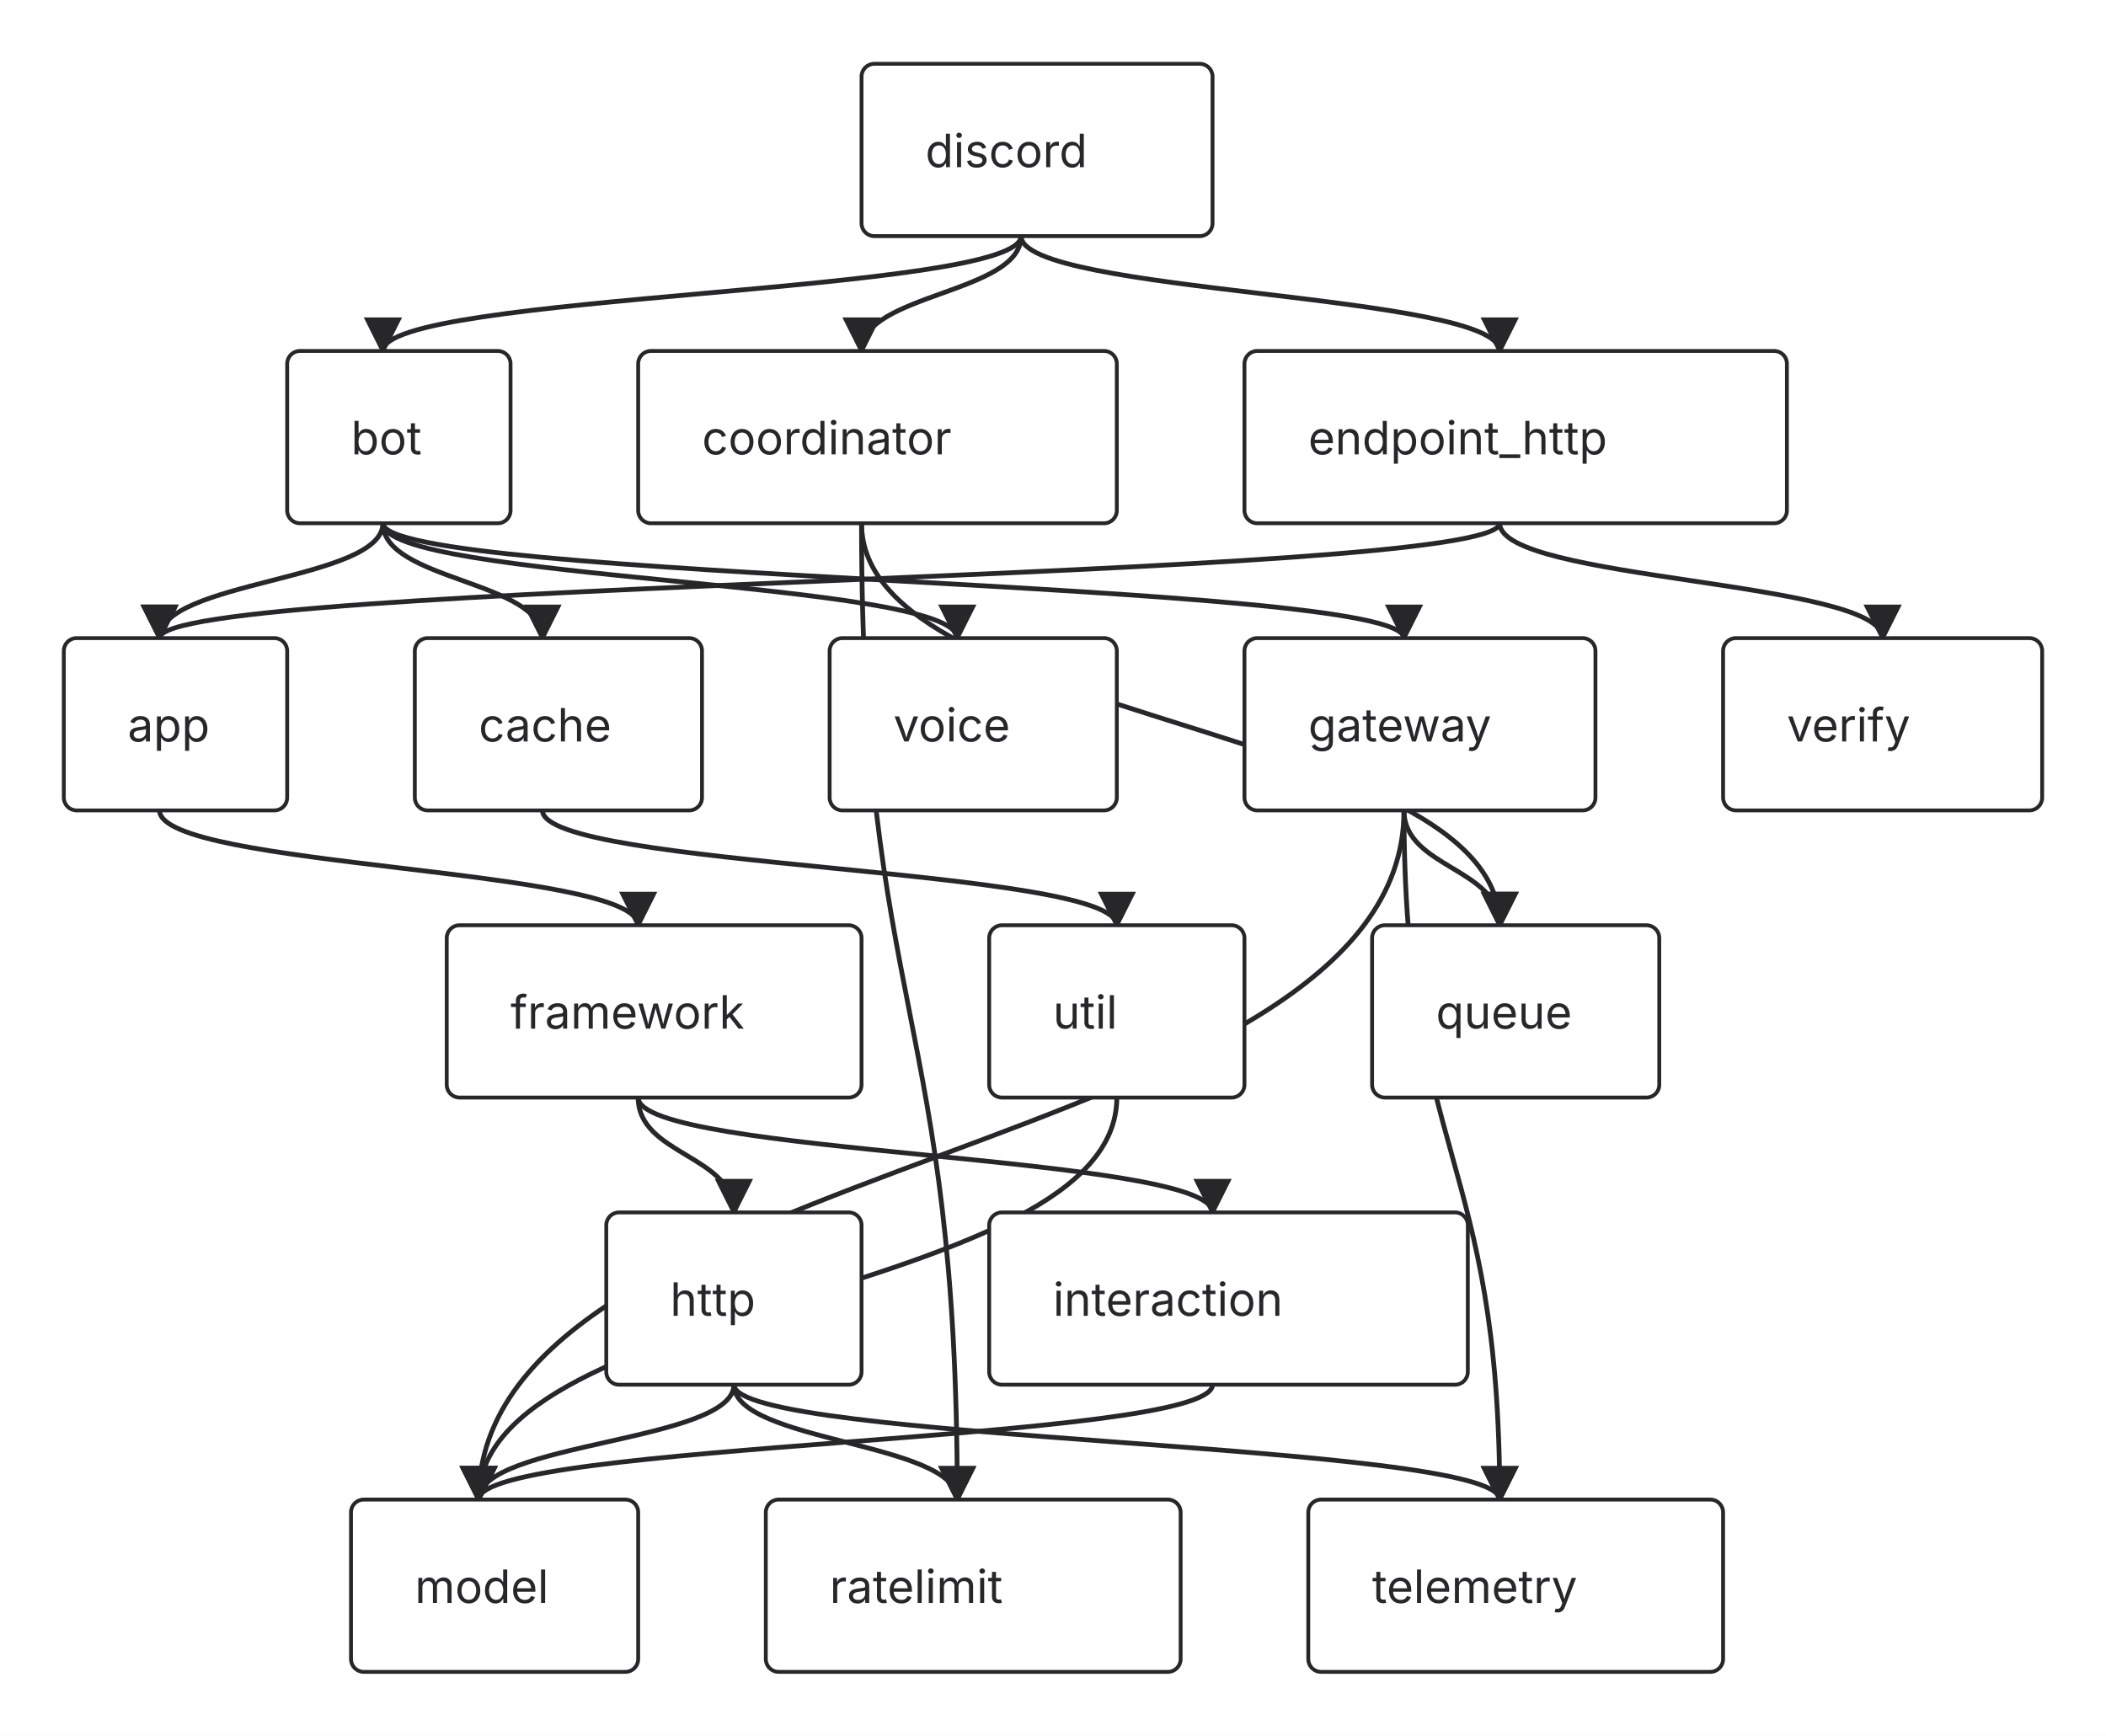
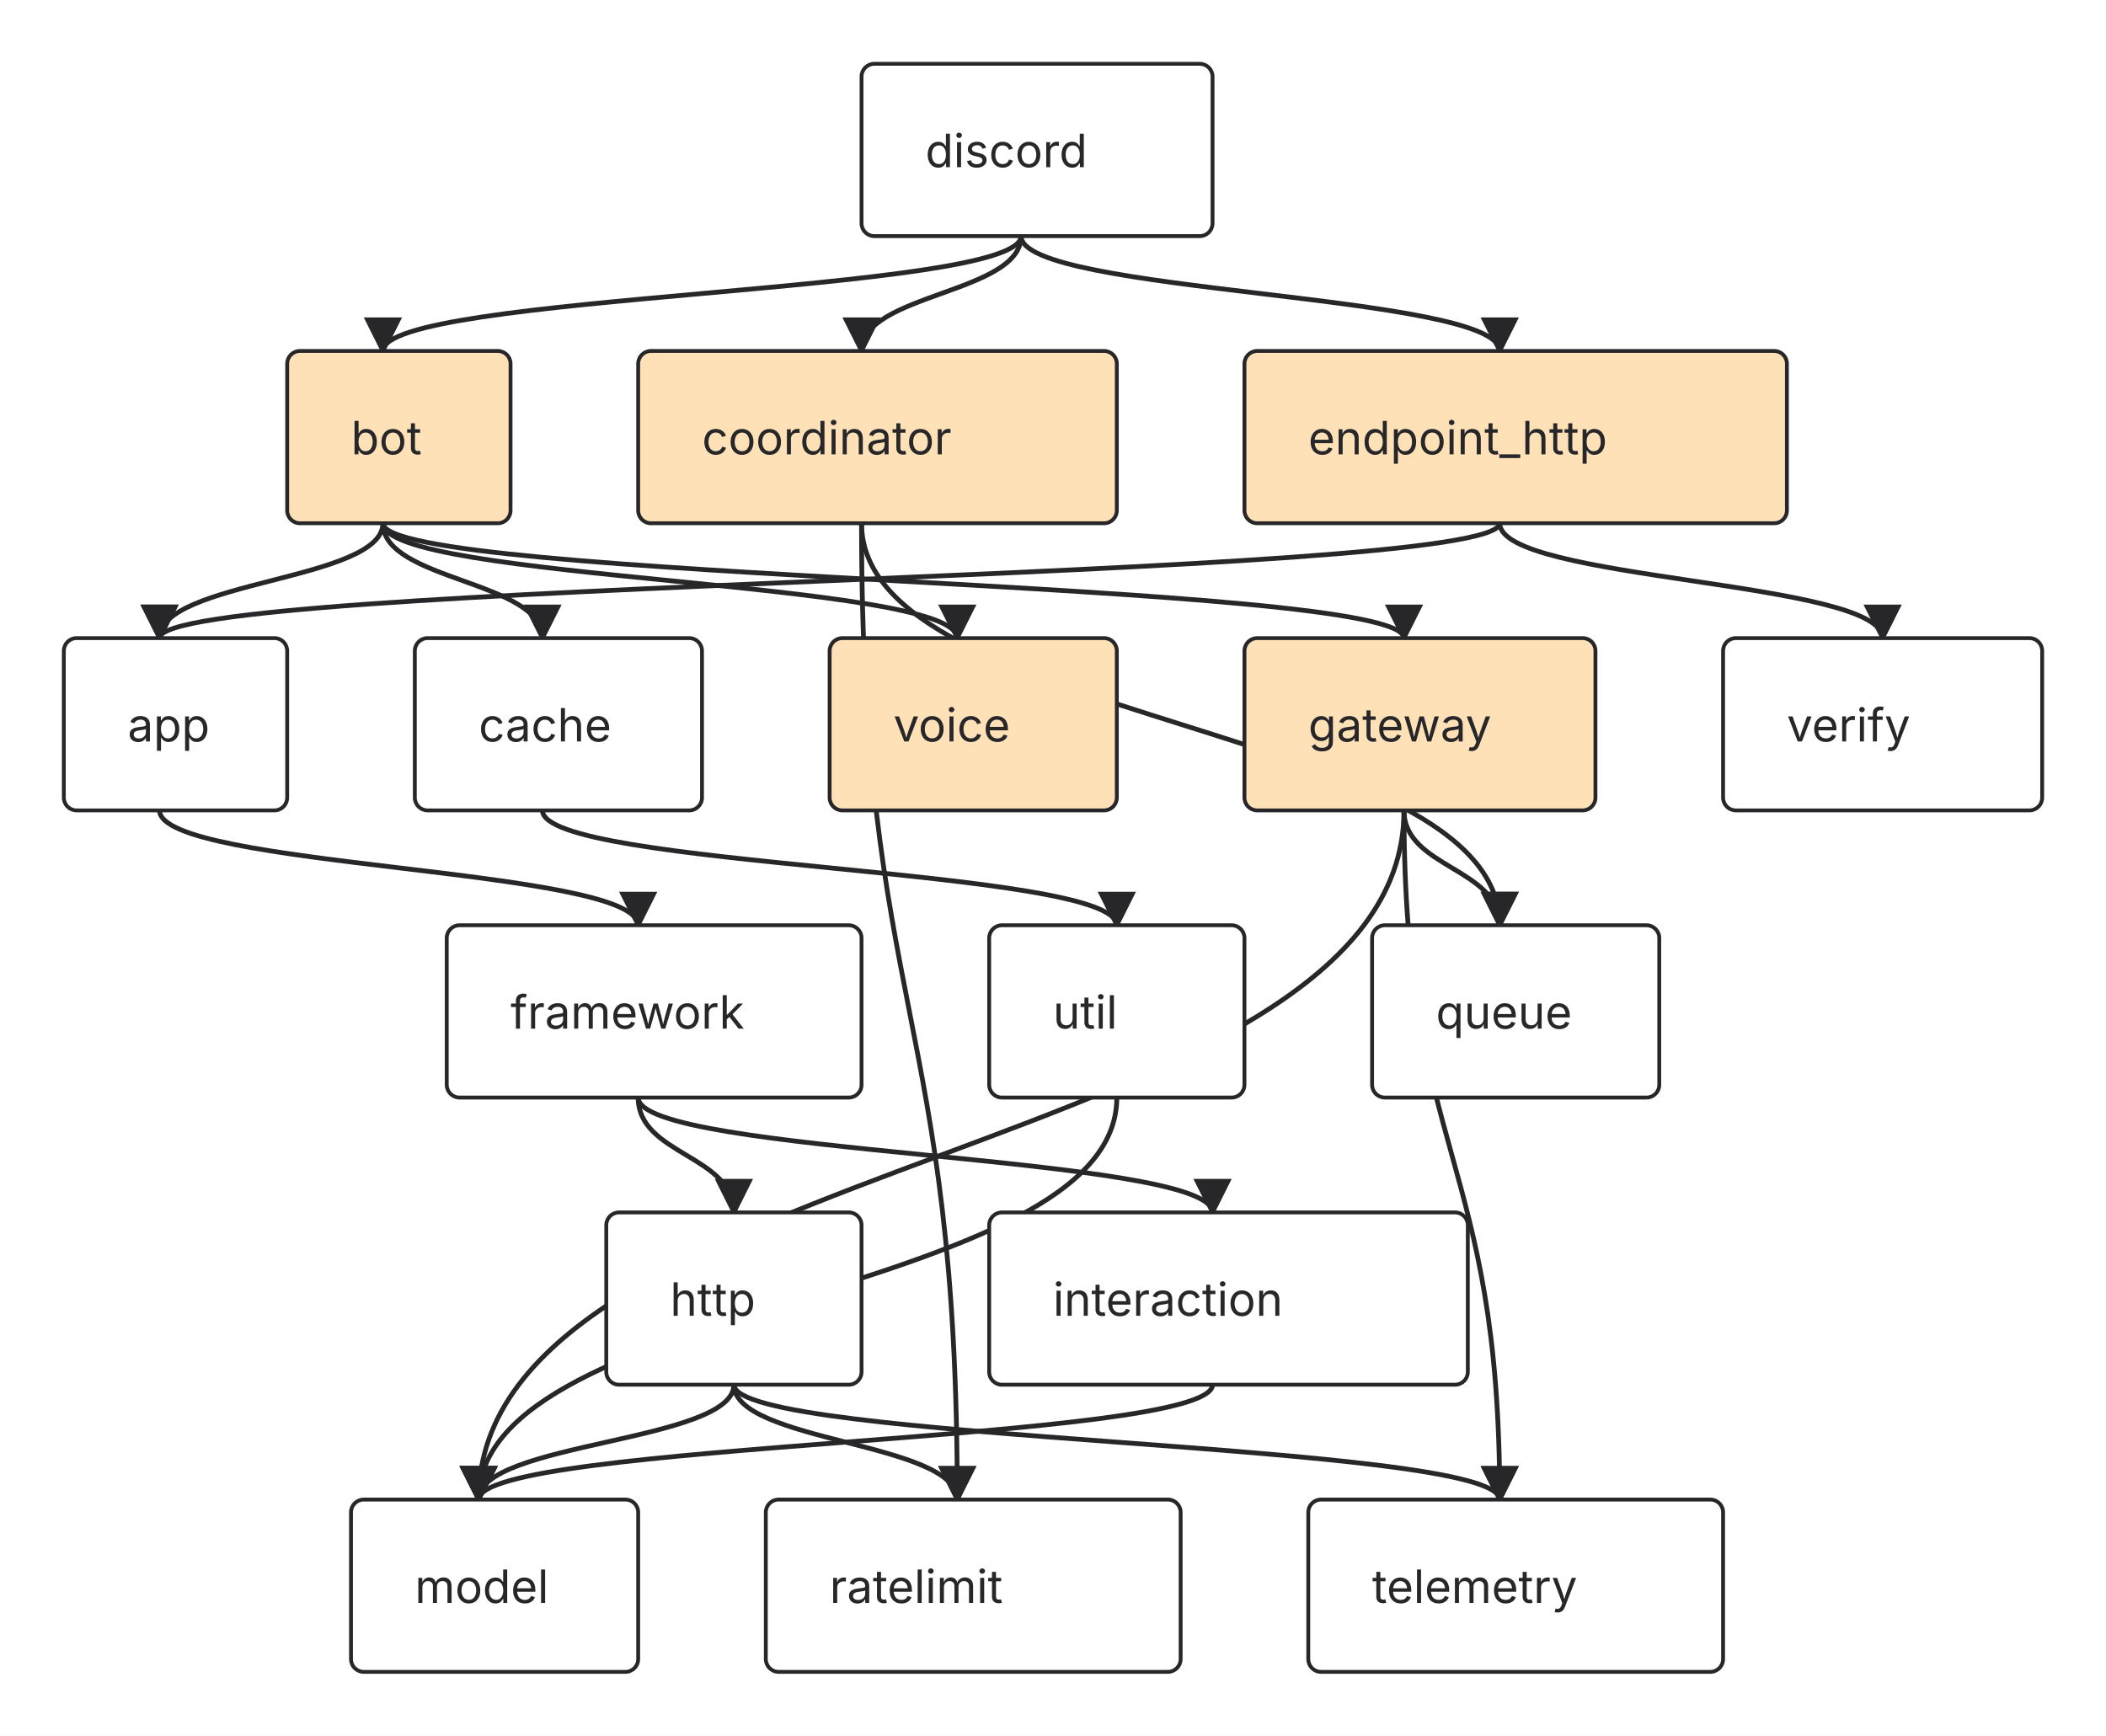
<svg xmlns="http://www.w3.org/2000/svg" width="660" height="544" viewBox="0 0 660 544">
  <rect x="0" y="0" width="660" height="544" fill="#FFFFFF" />
  <defs>
    <marker id="arrow" markerWidth="8" markerHeight="8" refX="7" refY="4" orient="auto" markerUnits="strokeWidth">
      <path d="M0,0 L8,4 L0,8 z" fill="#27272A" />
    </marker>
  </defs>
  <g transform="translate(20,20)">
    <g class="edges">
      <path d="M 30 234 C 30 252, 180 252, 180 270" fill="none" stroke="#27272A" stroke-width="1.5" marker-end="url(#arrow)" />
      <path d="M 100 144 C 100 162, 30 162, 30 180" fill="none" stroke="#27272A" stroke-width="1.5" marker-end="url(#arrow)" />
      <path d="M 100 144 C 100 162, 150 162, 150 180" fill="none" stroke="#27272A" stroke-width="1.5" marker-end="url(#arrow)" />
      <path d="M 100 144 C 100 162, 280 162, 280 180" fill="none" stroke="#27272A" stroke-width="1.5" marker-end="url(#arrow)" />
      <path d="M 100 144 C 100 162, 420 162, 420 180" fill="none" stroke="#27272A" stroke-width="1.5" marker-end="url(#arrow)" />
      <path d="M 210 414 C 210 432, 130 432, 130 450" fill="none" stroke="#27272A" stroke-width="1.5" marker-end="url(#arrow)" />
      <path d="M 210 414 C 210 432, 280 432, 280 450" fill="none" stroke="#27272A" stroke-width="1.5" marker-end="url(#arrow)" />
      <path d="M 210 414 C 210 432, 450 432, 450 450" fill="none" stroke="#27272A" stroke-width="1.5" marker-end="url(#arrow)" />
      <path d="M 330 324 C 330 387, 130 387, 130 450" fill="none" stroke="#27272A" stroke-width="1.5" marker-end="url(#arrow)" />
      <path d="M 150 234 C 150 252, 330 252, 330 270" fill="none" stroke="#27272A" stroke-width="1.5" marker-end="url(#arrow)" />
      <path d="M 300 54 C 300 72, 100 72, 100 90" fill="none" stroke="#27272A" stroke-width="1.5" marker-end="url(#arrow)" />
      <path d="M 300 54 C 300 72, 250 72, 250 90" fill="none" stroke="#27272A" stroke-width="1.5" marker-end="url(#arrow)" />
      <path d="M 300 54 C 300 72, 450 72, 450 90" fill="none" stroke="#27272A" stroke-width="1.5" marker-end="url(#arrow)" />
      <path d="M 420 234 C 420 342, 130 342, 130 450" fill="none" stroke="#27272A" stroke-width="1.5" marker-end="url(#arrow)" />
      <path d="M 420 234 C 420 252, 450 252, 450 270" fill="none" stroke="#27272A" stroke-width="1.5" marker-end="url(#arrow)" />
      <path d="M 420 234 C 420 342, 450 342, 450 450" fill="none" stroke="#27272A" stroke-width="1.5" marker-end="url(#arrow)" />
      <path d="M 180 324 C 180 342, 210 342, 210 360" fill="none" stroke="#27272A" stroke-width="1.5" marker-end="url(#arrow)" />
      <path d="M 180 324 C 180 342, 360 342, 360 360" fill="none" stroke="#27272A" stroke-width="1.5" marker-end="url(#arrow)" />
      <path d="M 250 144 C 250 207, 450 207, 450 270" fill="none" stroke="#27272A" stroke-width="1.5" marker-end="url(#arrow)" />
      <path d="M 250 144 C 250 297, 280 297, 280 450" fill="none" stroke="#27272A" stroke-width="1.5" marker-end="url(#arrow)" />
      <path d="M 360 414 C 360 432, 130 432, 130 450" fill="none" stroke="#27272A" stroke-width="1.5" marker-end="url(#arrow)" />
      <path d="M 450 144 C 450 162, 30 162, 30 180" fill="none" stroke="#27272A" stroke-width="1.5" marker-end="url(#arrow)" />
      <path d="M 450 144 C 450 162, 570 162, 570 180" fill="none" stroke="#27272A" stroke-width="1.5" marker-end="url(#arrow)" />
    </g>
    <g class="nodes">
      <g id="app">
        <rect x="0" y="180" width="70" height="54" rx="4" ry="4" fill="#FFFFFF" stroke="#27272A" stroke-width="1.2" />
        <text x="20" y="212.4" font-size="14.4" fill="#27272A" font-family="Inter">app</text>
      </g>
      <g id="framework">
        <rect x="120" y="270" width="130" height="54" rx="4" ry="4" fill="#FFFFFF" stroke="#27272A" stroke-width="1.2" />
        <text x="140" y="302.4" font-size="14.4" fill="#27272A" font-family="Inter">framework</text>
      </g>
      <g id="bot">
-         <rect x="70" y="90" width="70" height="54" rx="4" ry="4" fill="#FFFFFF" stroke="#27272A" stroke-width="1.2" />
+         <rect x="70" y="90" width="70" height="54" rx="4" ry="4" fill="#FFE1B8" stroke="#27272A" stroke-width="1.2" />
        <text x="90" y="122.4" font-size="14.4" fill="#27272A" font-family="Inter">bot</text>
      </g>
      <g id="cache">
        <rect x="110" y="180" width="90" height="54" rx="4" ry="4" fill="#FFFFFF" stroke="#27272A" stroke-width="1.2" />
        <text x="130" y="212.4" font-size="14.4" fill="#27272A" font-family="Inter">cache</text>
      </g>
      <g id="voice">
-         <rect x="240" y="180" width="90" height="54" rx="4" ry="4" fill="#FFFFFF" stroke="#27272A" stroke-width="1.2" />
+         <rect x="240" y="180" width="90" height="54" rx="4" ry="4" fill="#FFE1B8" stroke="#27272A" stroke-width="1.2" />
        <text x="260" y="212.4" font-size="14.4" fill="#27272A" font-family="Inter">voice</text>
      </g>
      <g id="gateway">
-         <rect x="370" y="180" width="110" height="54" rx="4" ry="4" fill="#FFFFFF" stroke="#27272A" stroke-width="1.2" />
+         <rect x="370" y="180" width="110" height="54" rx="4" ry="4" fill="#FFE1B8" stroke="#27272A" stroke-width="1.2" />
        <text x="390" y="212.4" font-size="14.4" fill="#27272A" font-family="Inter">gateway</text>
      </g>
      <g id="http">
        <rect x="170" y="360" width="80" height="54" rx="4" ry="4" fill="#FFFFFF" stroke="#27272A" stroke-width="1.2" />
        <text x="190" y="392.4" font-size="14.4" fill="#27272A" font-family="Inter">http</text>
      </g>
      <g id="model">
        <rect x="90" y="450" width="90" height="54" rx="4" ry="4" fill="#FFFFFF" stroke="#27272A" stroke-width="1.2" />
        <text x="110" y="482.4" font-size="14.4" fill="#27272A" font-family="Inter">model</text>
      </g>
      <g id="ratelimit">
        <rect x="220" y="450" width="130" height="54" rx="4" ry="4" fill="#FFFFFF" stroke="#27272A" stroke-width="1.2" />
        <text x="240" y="482.4" font-size="14.4" fill="#27272A" font-family="Inter">ratelimit</text>
      </g>
      <g id="telemetry">
        <rect x="390" y="450" width="130" height="54" rx="4" ry="4" fill="#FFFFFF" stroke="#27272A" stroke-width="1.2" />
        <text x="410" y="482.4" font-size="14.4" fill="#27272A" font-family="Inter">telemetry</text>
      </g>
      <g id="util">
        <rect x="290" y="270" width="80" height="54" rx="4" ry="4" fill="#FFFFFF" stroke="#27272A" stroke-width="1.2" />
        <text x="310" y="302.4" font-size="14.4" fill="#27272A" font-family="Inter">util</text>
      </g>
      <g id="discord">
        <rect x="250" y="0" width="110" height="54" rx="4" ry="4" fill="#FFFFFF" stroke="#27272A" stroke-width="1.2" />
        <text x="270" y="32.4" font-size="14.4" fill="#27272A" font-family="Inter">discord</text>
      </g>
      <g id="coordinator">
-         <rect x="180" y="90" width="150" height="54" rx="4" ry="4" fill="#FFFFFF" stroke="#27272A" stroke-width="1.2" />
+         <rect x="180" y="90" width="150" height="54" rx="4" ry="4" fill="#FFE1B8" stroke="#27272A" stroke-width="1.2" />
        <text x="200" y="122.4" font-size="14.4" fill="#27272A" font-family="Inter">coordinator</text>
      </g>
      <g id="endpoint_http">
-         <rect x="370" y="90" width="170" height="54" rx="4" ry="4" fill="#FFFFFF" stroke="#27272A" stroke-width="1.2" />
+         <rect x="370" y="90" width="170" height="54" rx="4" ry="4" fill="#FFE1B8" stroke="#27272A" stroke-width="1.2" />
        <text x="390" y="122.4" font-size="14.4" fill="#27272A" font-family="Inter">endpoint_http</text>
      </g>
      <g id="queue">
        <rect x="410" y="270" width="90" height="54" rx="4" ry="4" fill="#FFFFFF" stroke="#27272A" stroke-width="1.2" />
        <text x="430" y="302.4" font-size="14.4" fill="#27272A" font-family="Inter">queue</text>
      </g>
      <g id="interaction">
        <rect x="290" y="360" width="150" height="54" rx="4" ry="4" fill="#FFFFFF" stroke="#27272A" stroke-width="1.2" />
        <text x="310" y="392.4" font-size="14.4" fill="#27272A" font-family="Inter">interaction</text>
      </g>
      <g id="verify">
        <rect x="520" y="180" width="100" height="54" rx="4" ry="4" fill="#FFFFFF" stroke="#27272A" stroke-width="1.2" />
        <text x="540" y="212.4" font-size="14.4" fill="#27272A" font-family="Inter">verify</text>
      </g>
    </g>
  </g>
</svg>
